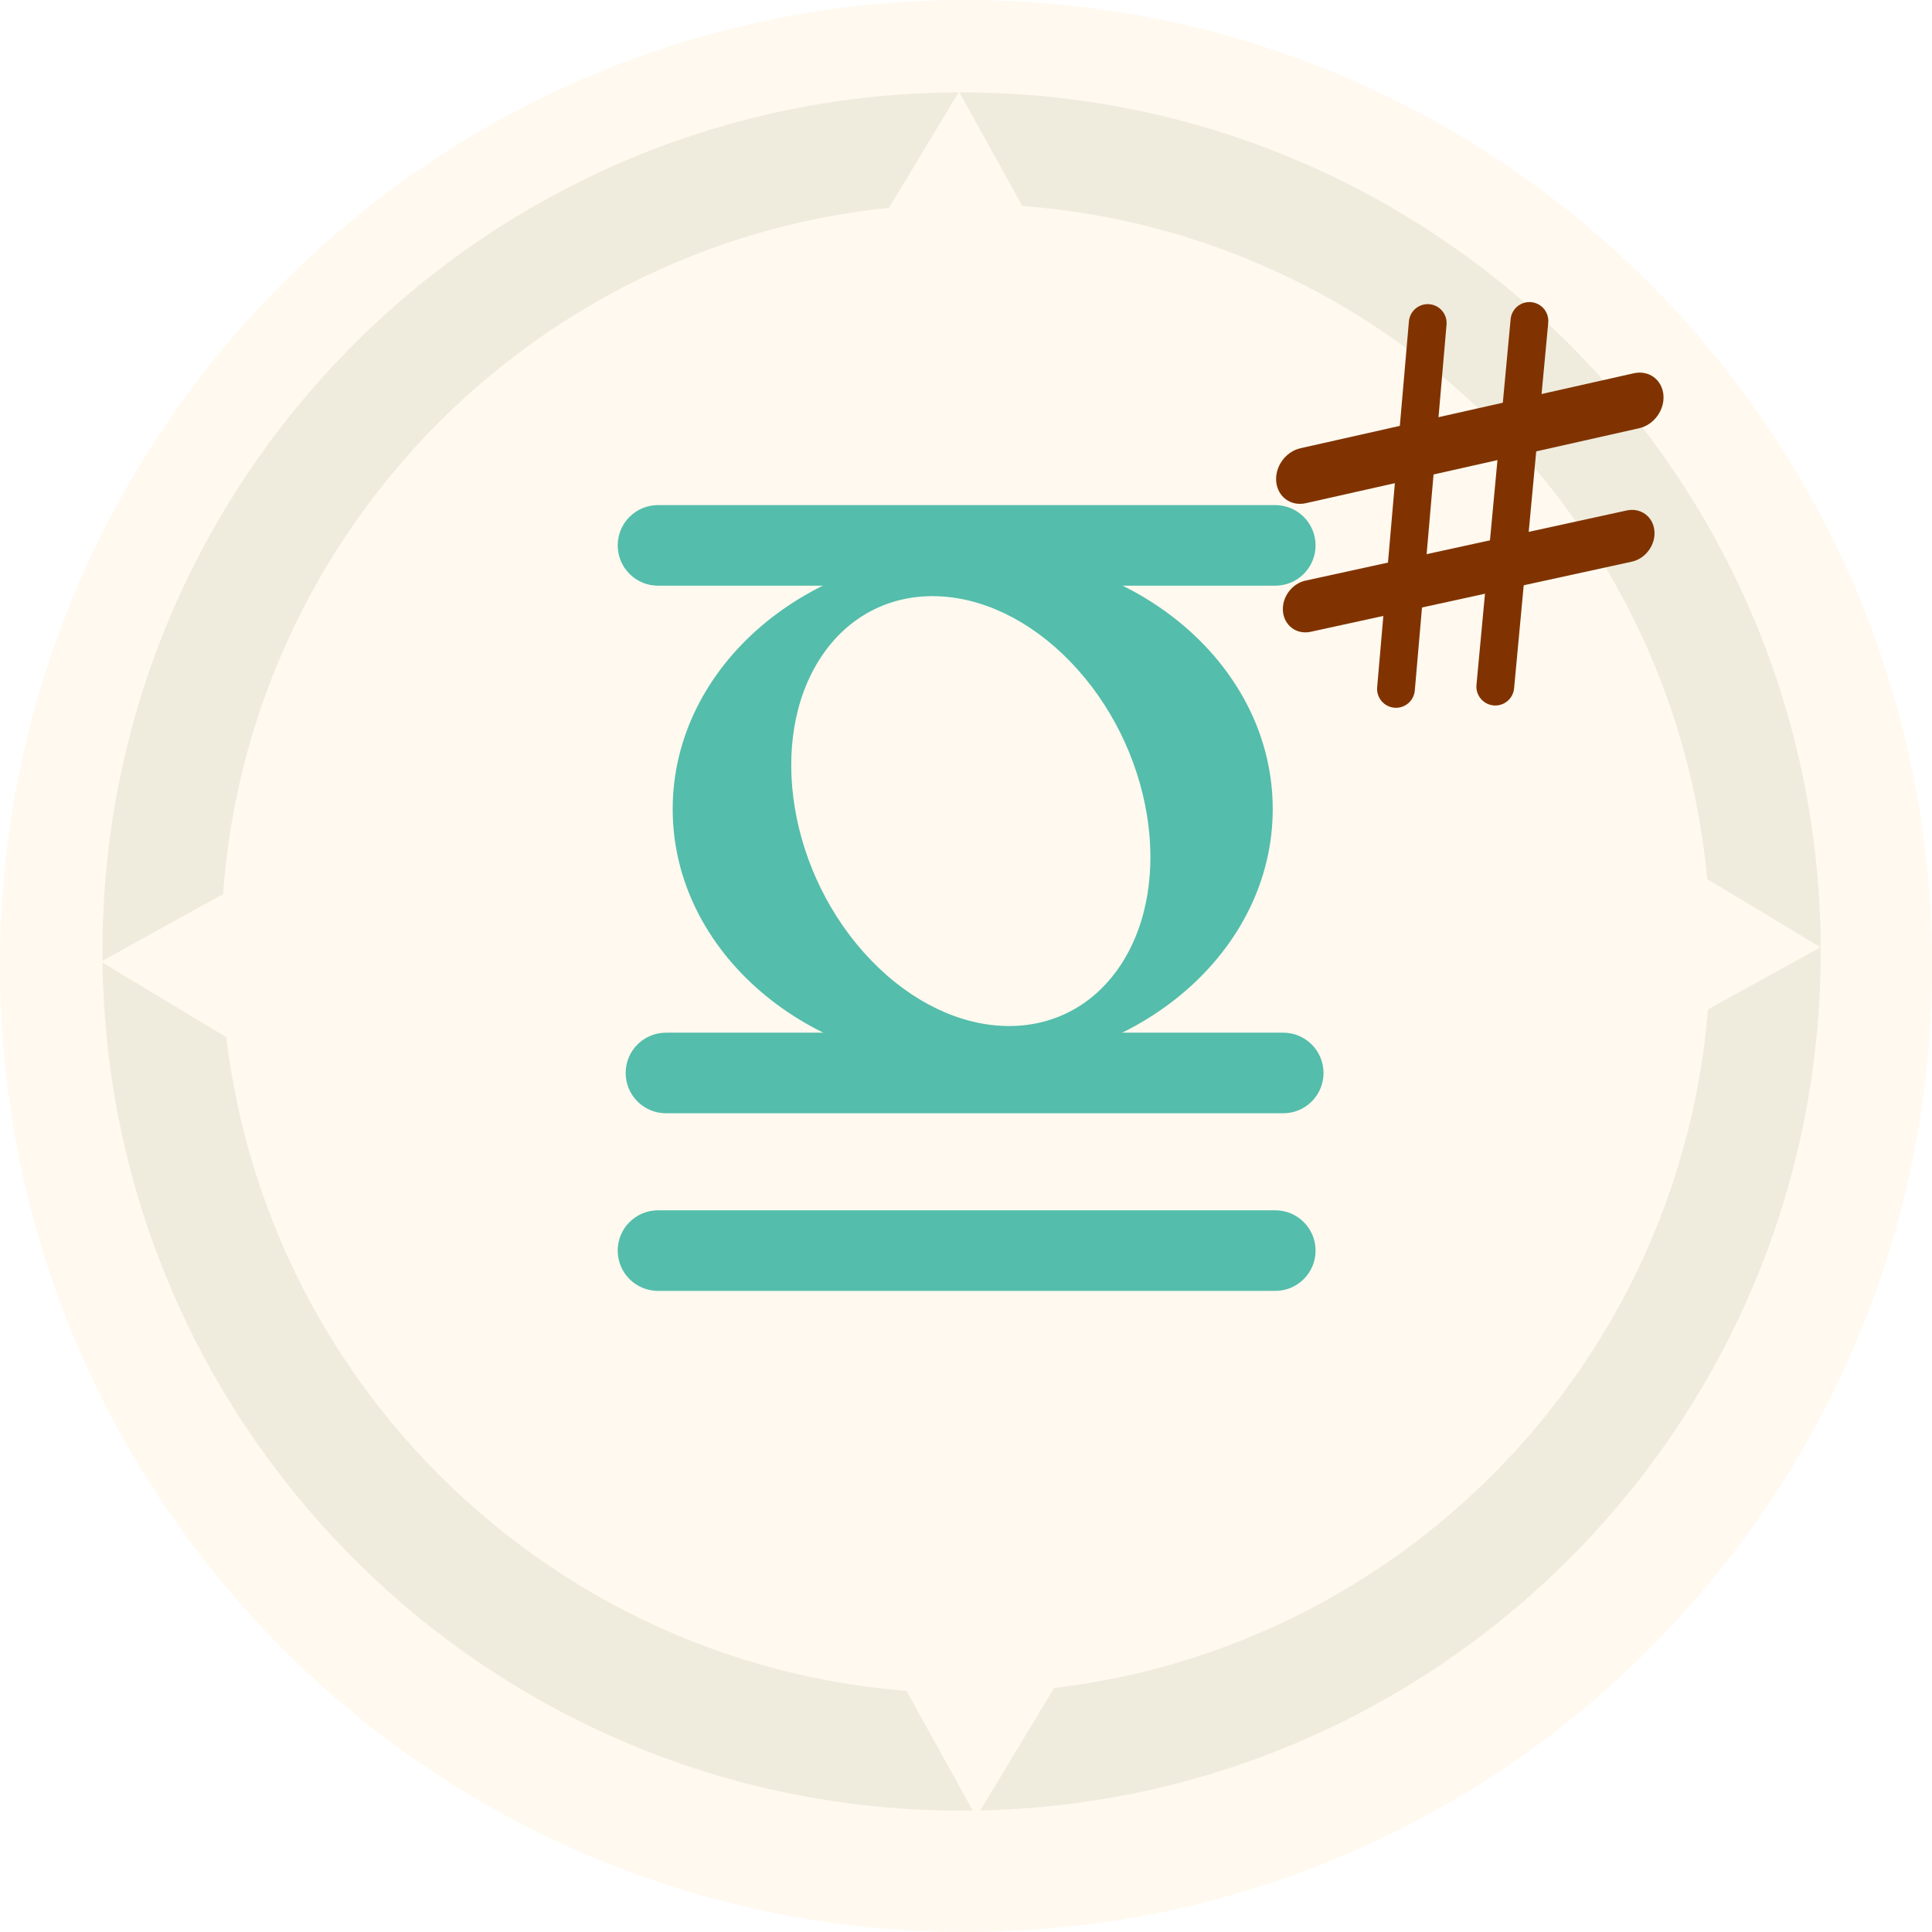
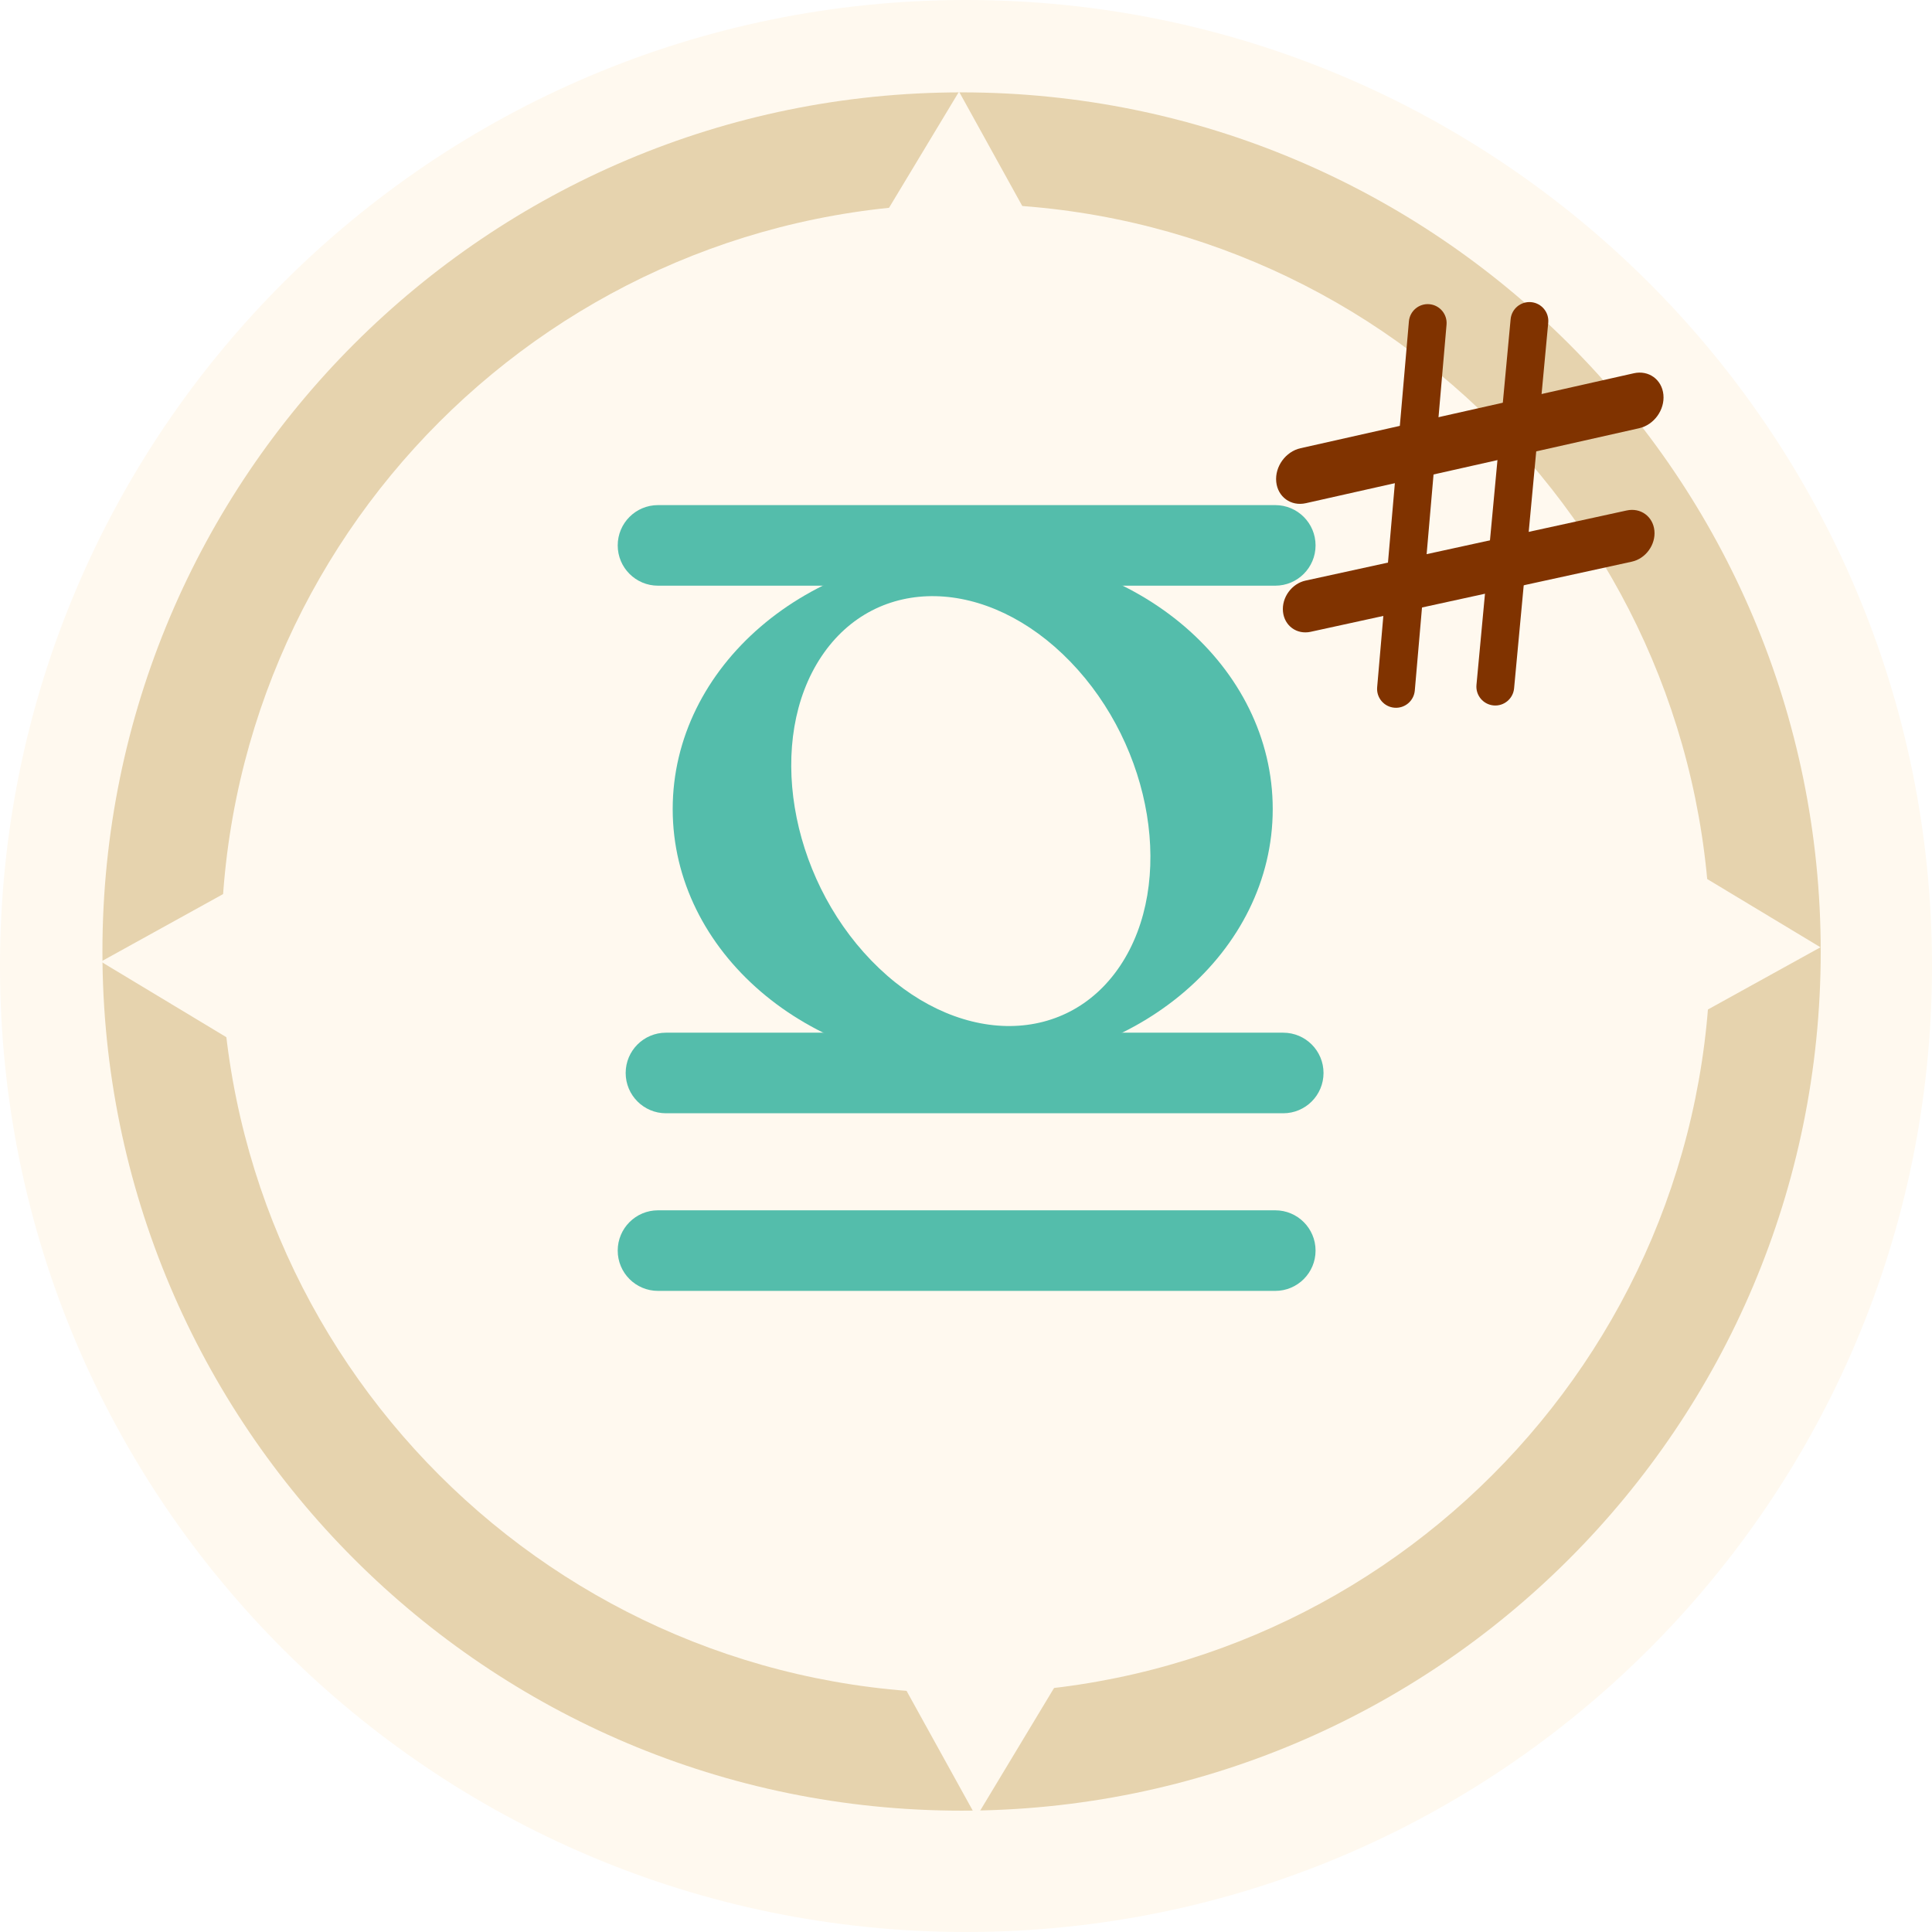
<svg xmlns="http://www.w3.org/2000/svg" width="178.429mm" height="178.429mm" viewBox="0 0 178.429 178.429" version="1.1" id="svg1">
  <defs id="defs1" />
  <g id="layer1" transform="translate(-17.62061,-59.49844)">
    <circle style="fill:#fff9ef;fill-opacity:1;stroke-width:0.922" id="path3" cx="106.835" cy="148.713" r="89.215" />
-     <circle style="fill:#efecdd;fill-opacity:1;stroke-width:0.82" id="ellipse4" cx="106.426" cy="147.375" r="79.346" />
+     <circle style="fill:#e6d3ae;fill-opacity:1;stroke-width:0.82" id="ellipse4" cx="106.426" cy="147.375" r="79.346" />
    <circle style="fill:#fff9ef;fill-opacity:1;stroke-width:0.709" id="circle4" cx="106.814" cy="147.1" r="68.77" />
    <ellipse style="fill:#54bdab;fill-opacity:1;stroke-width:0.21" id="path1" ry="23.814" rx="27.708" cy="134.22" cx="107.455" />
    <ellipse style="fill:#fff9ef;fill-opacity:1;stroke-width:0.149" id="ellipse1" ry="16.58" rx="19.854" cy="16.705" cx="167.642" transform="matrix(0.6951934,0.7188227,-0.5545061,0.8321797,0,0)" />
    <rect style="fill:#54bdab;fill-opacity:1;stroke-width:0.194" id="rect3" width="64.45" height="7.442" x="74.669" y="171.276" ry="3.721" />
    <path style="fill:#fff9ef;fill-opacity:1;stroke-width:0.265" id="path4" d="M 123.698,104.891 103.72,99.977 83.743,95.063 97.987,80.22 112.231,65.376 117.965,85.133 Z" transform="rotate(-12.7522,120.7702,93.69161)" />
    <path style="fill:#fff9ef;fill-opacity:1;stroke-width:0.265" id="path5" d="m 122.232,105.092 -19.977,-4.914 -19.977,-4.914 14.244,-14.844 14.244,-14.844 5.733,19.758 z" transform="rotate(-102.7522,101.9042,140.4292)" />
    <path style="fill:#fff9ef;fill-opacity:1;stroke-width:0.265" id="path6" d="m 122.232,105.092 -19.977,-4.914 -19.977,-4.914 14.244,-14.844 14.244,-14.844 5.733,19.758 z" transform="rotate(167.2478,100.2399,146.2765)" />
    <path style="fill:#fff9ef;fill-opacity:1;stroke-width:0.265" id="path7" d="m 122.232,105.092 -19.977,-4.914 -19.977,-4.914 14.244,-14.844 14.244,-14.844 5.733,19.758 z" transform="rotate(77.2478,97.31242,153.2046)" />
    <rect style="fill:#54bdab;fill-opacity:1;stroke-width:0.194" id="rect7" width="64.45" height="7.442" x="75.404" y="154.872" ry="3.721" />
    <rect style="fill:#54bdab;fill-opacity:1;stroke-width:0.194" id="rect8" width="64.45" height="7.442" x="74.669" y="106.147" ry="3.721" />
    <rect style="fill:#803300;fill-opacity:1;stroke-width:0.101" id="rect1" width="37.406" height="3.489" x="74.33" y="-158.385" ry="1.745" transform="rotate(94.95931)" />
    <rect style="fill:#803300;fill-opacity:1;stroke-width:0.101" id="rect2" width="37.406" height="3.489" x="72.236" y="-168.216" ry="1.745" transform="rotate(95.33579)" />
    <rect style="fill:#803300;fill-opacity:1;stroke-width:0.121" id="rect4" width="36.65" height="5.1" x="-162.423" y="-134.756" ry="2.55" transform="matrix(-0.9756335,0.2194066,-0.09665404,-0.995318,0,0)" />
    <rect style="fill:#803300;fill-opacity:1;stroke-width:0.115" id="rect5" width="35.11" height="4.752" x="-159.831" y="-145.686" ry="2.376" transform="matrix(-0.9769771,0.2133441,-0.09950936,-0.9950366,0,0)" />
  </g>
</svg>
